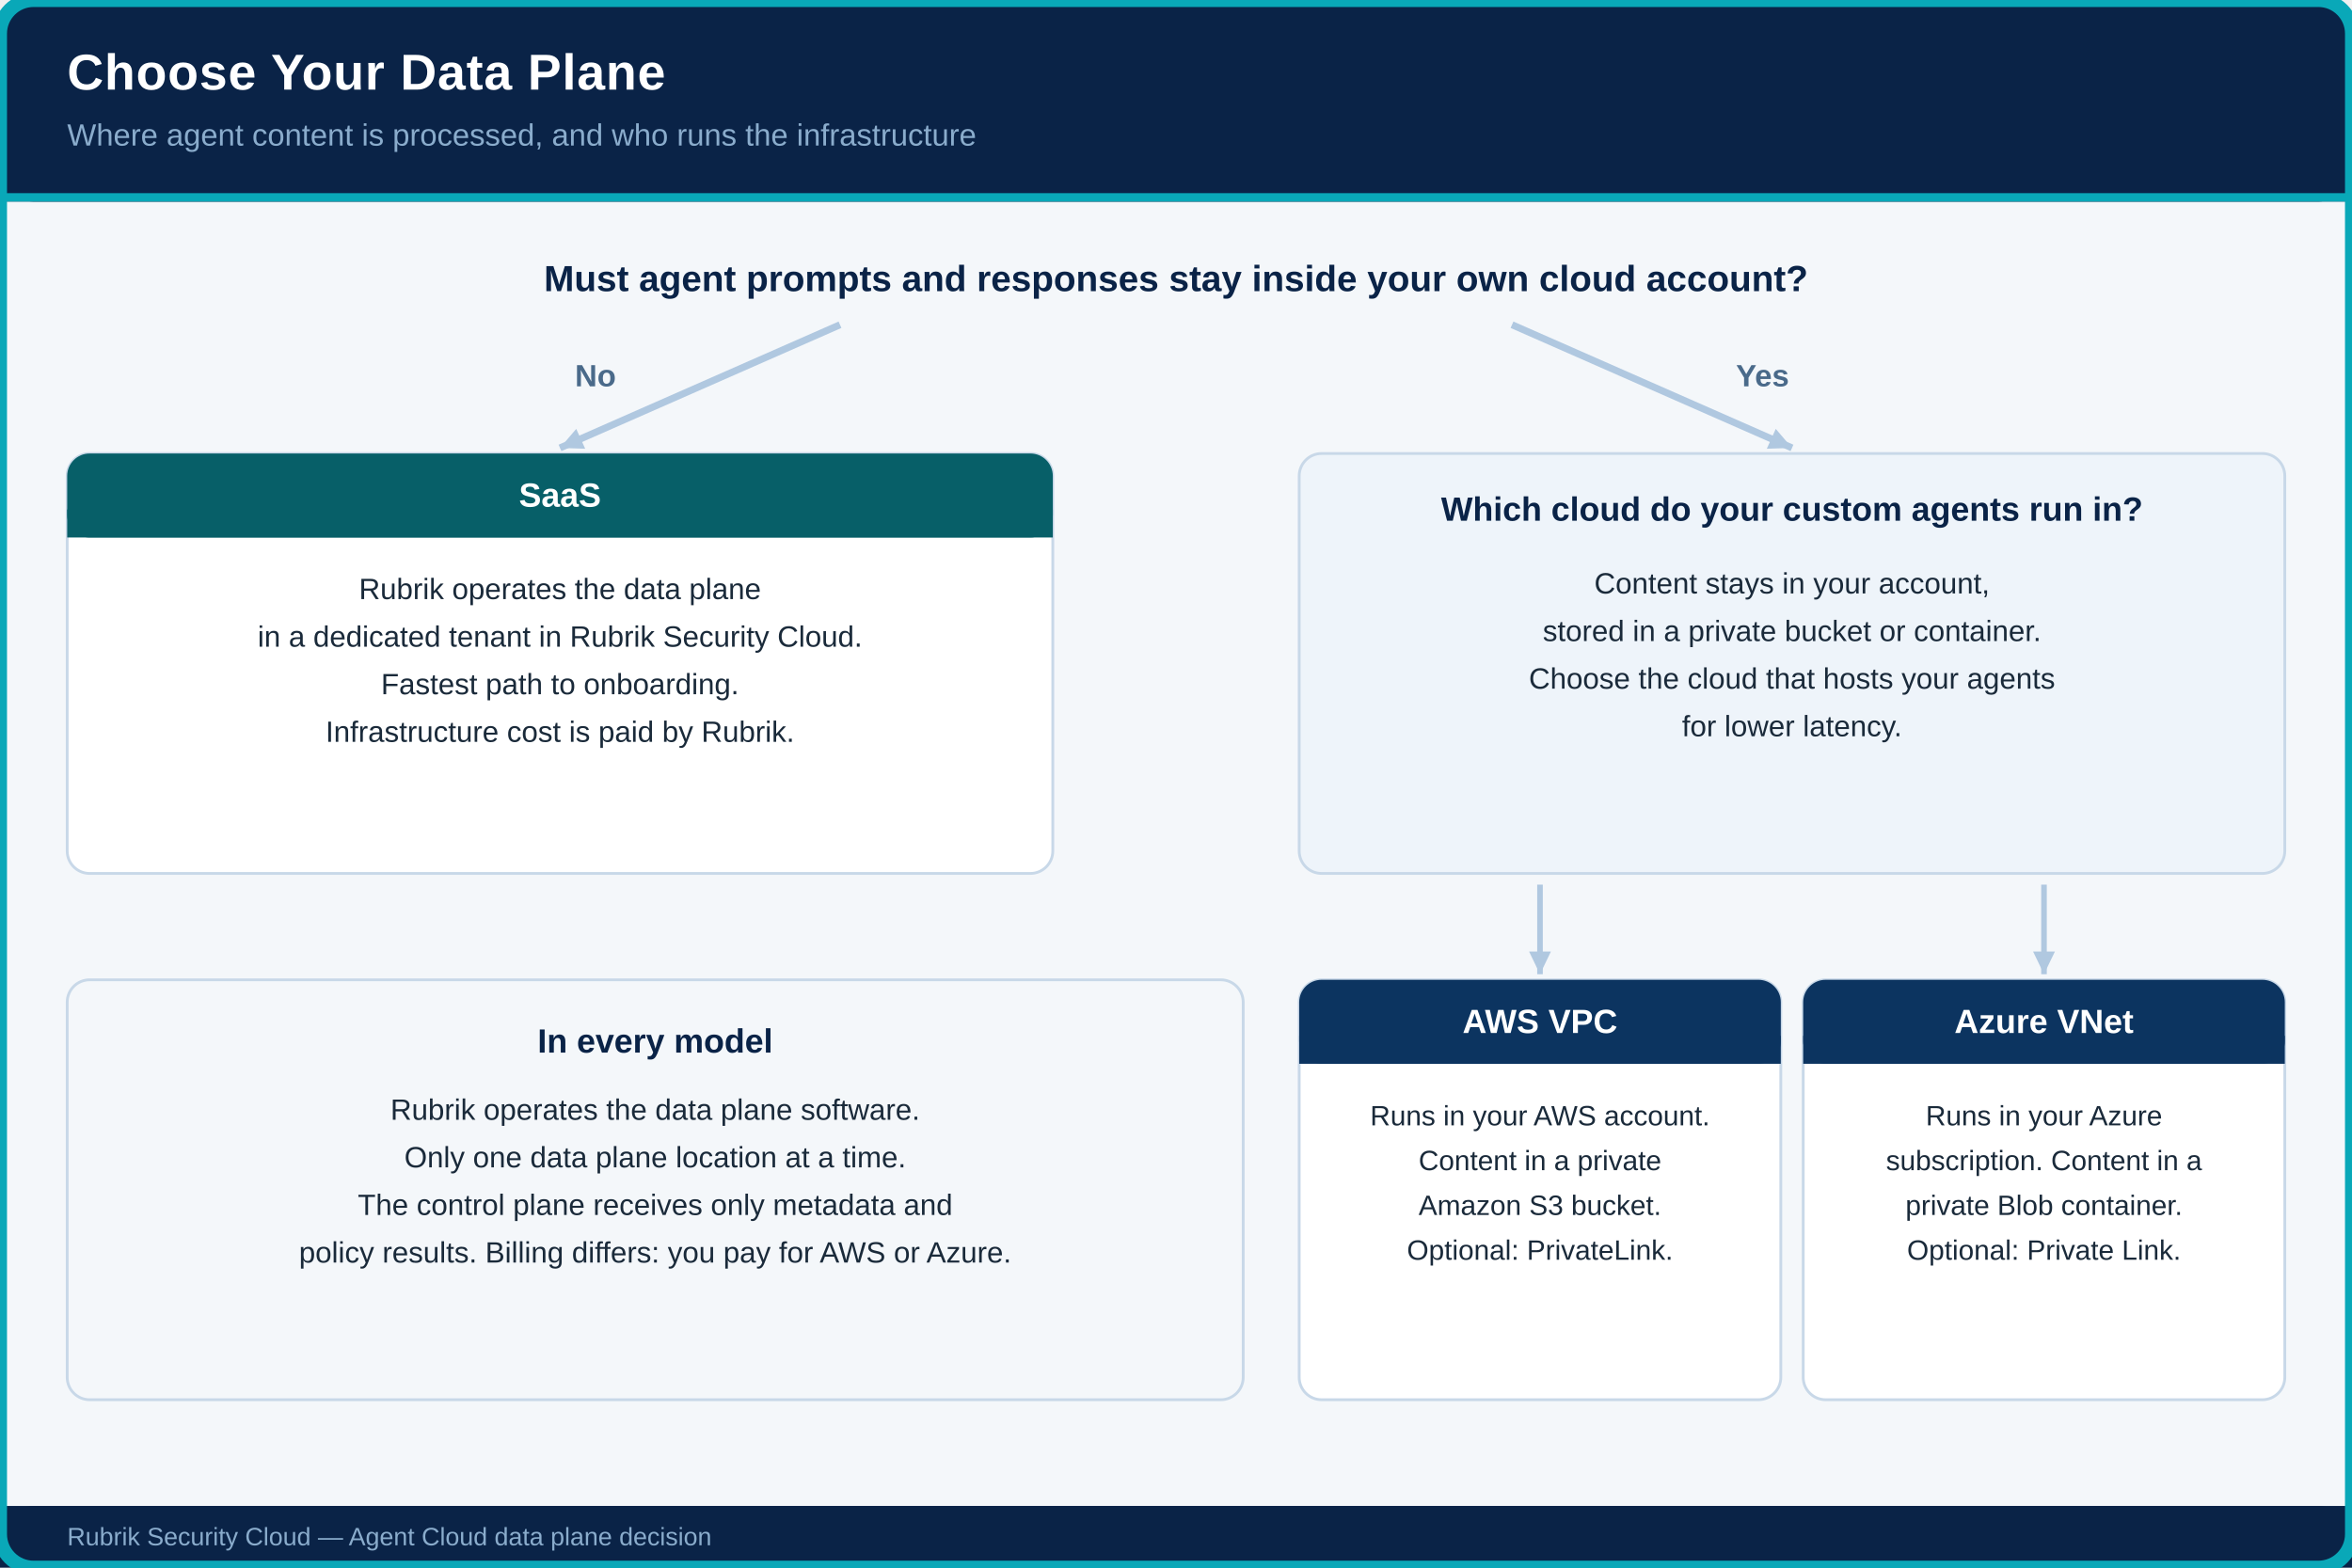
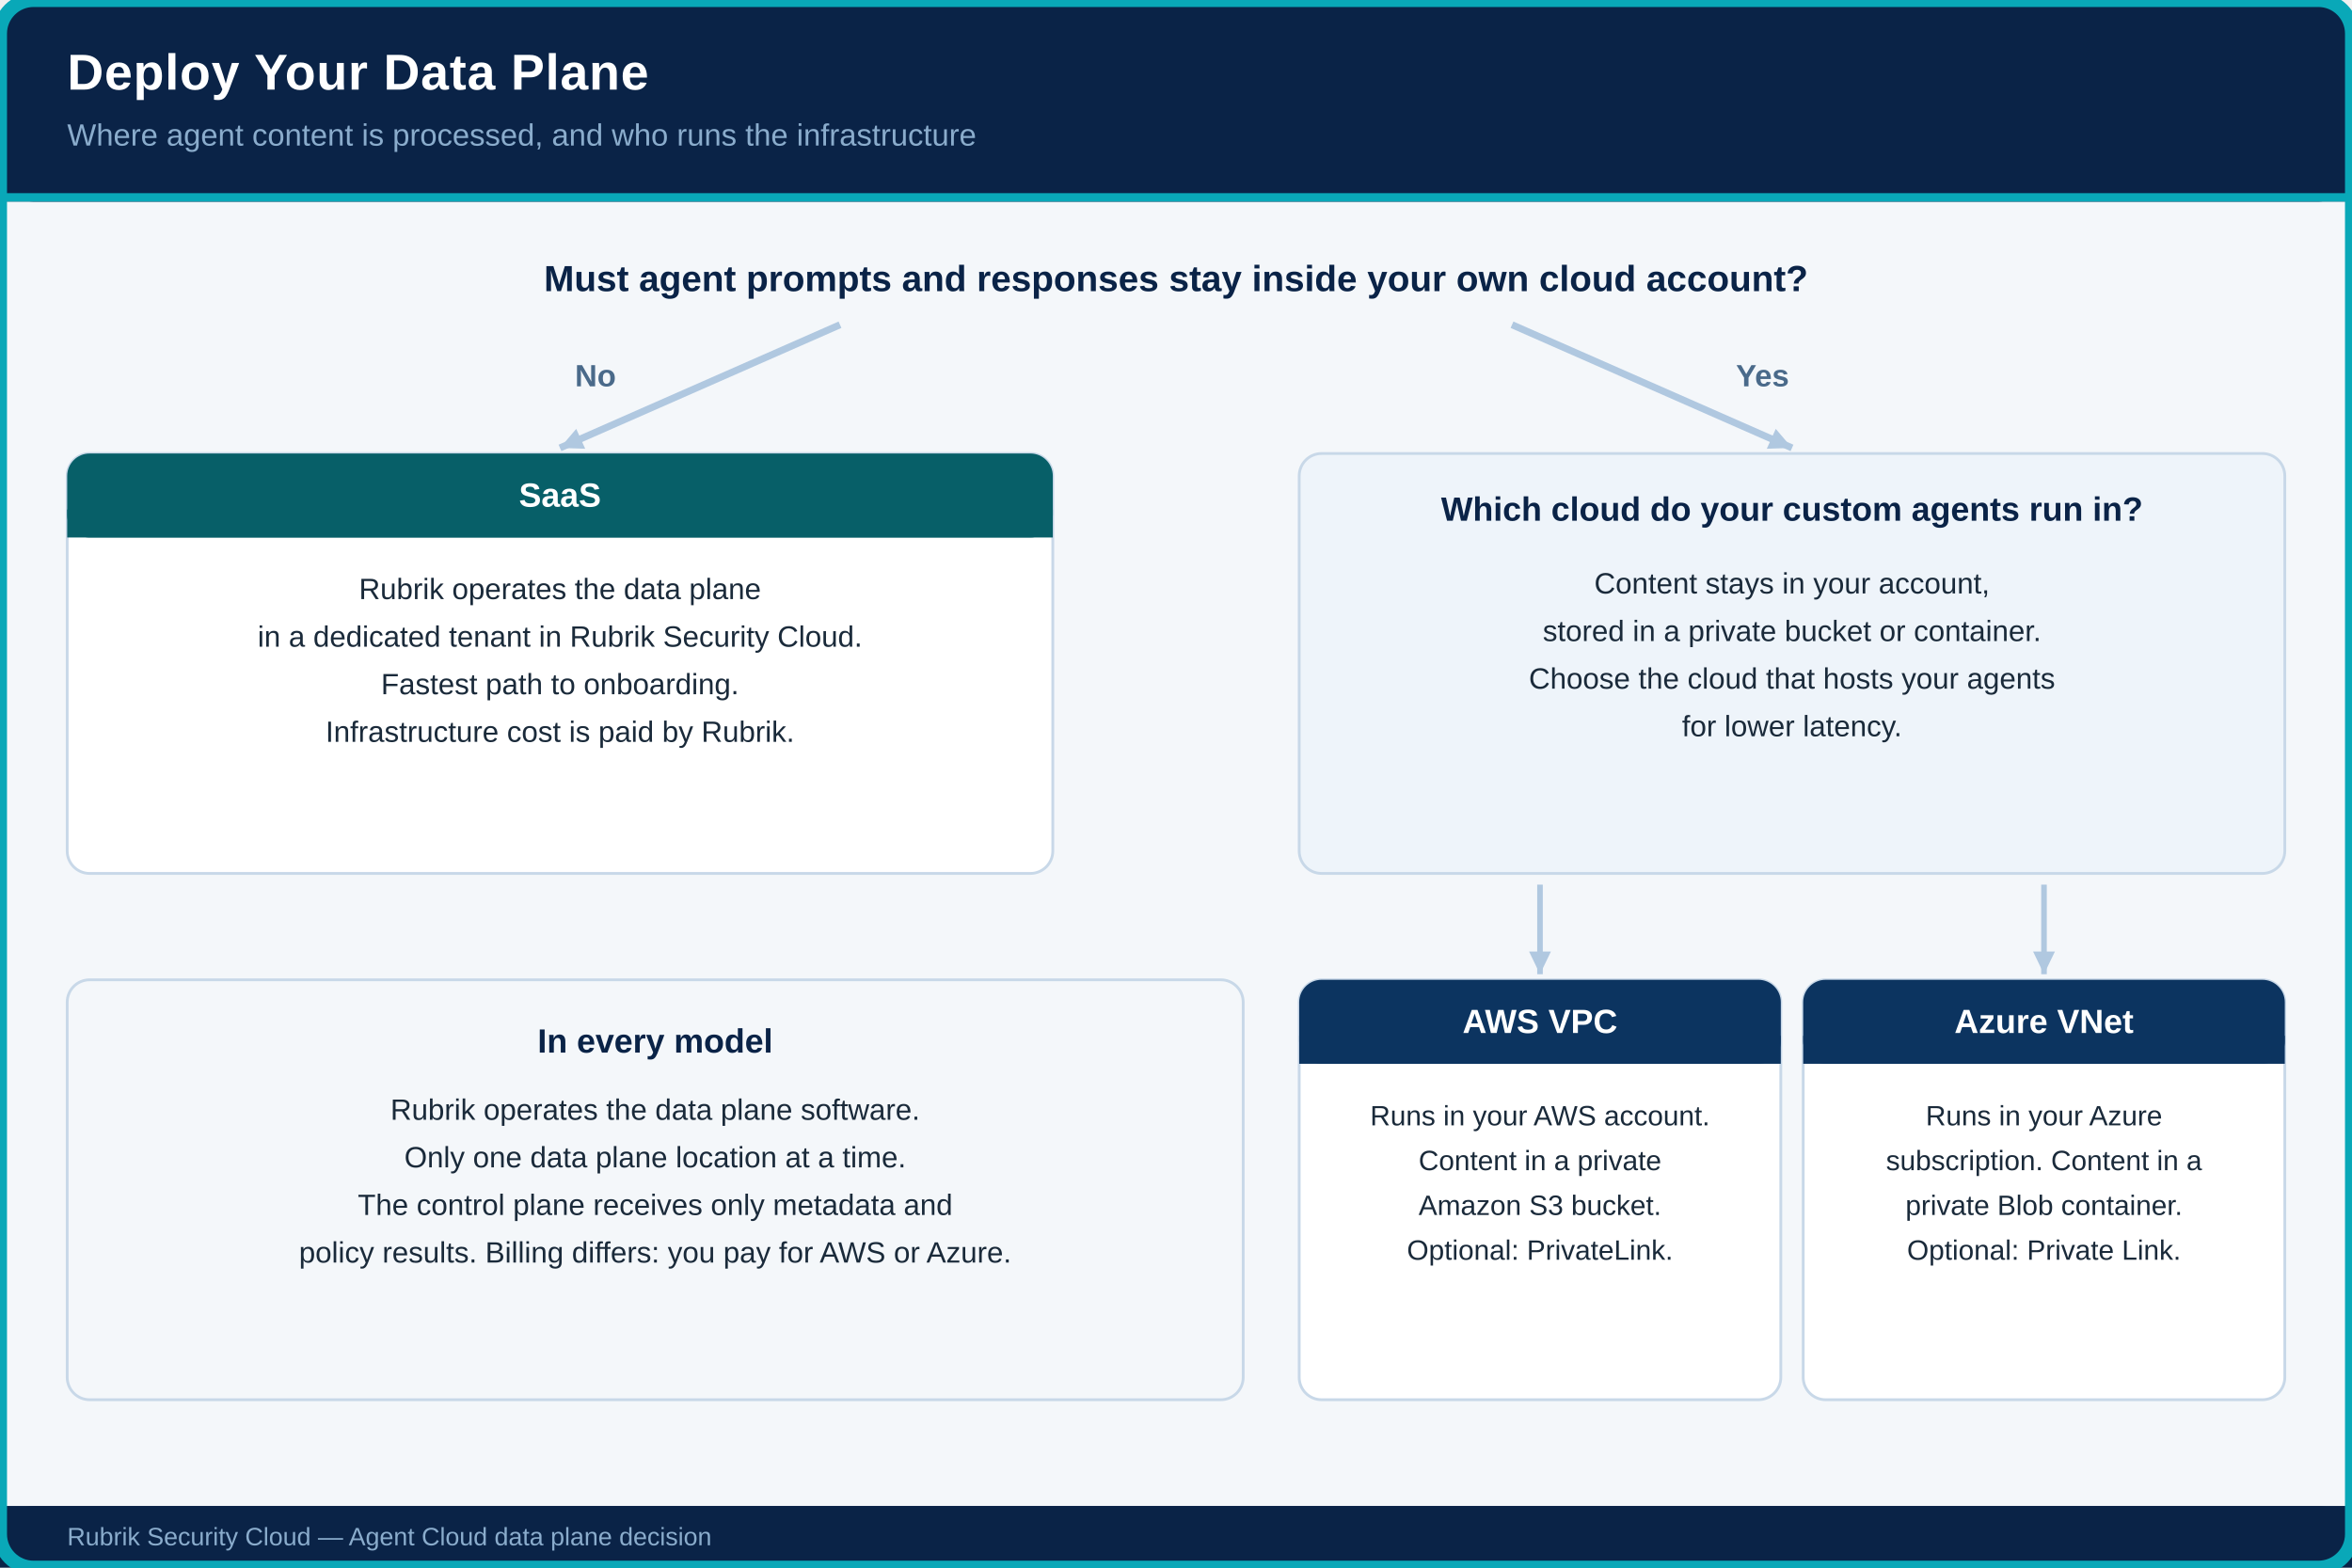
<svg xmlns="http://www.w3.org/2000/svg" width="840" height="560" viewBox="0 0 840 560" font-family="Segoe UI, Calibri, Arial, sans-serif">
  <rect width="840" height="560" fill="#F4F7FA" rx="12" />
  <rect x="0" y="0" width="840" height="72" fill="#0A2347" rx="12" />
  <rect x="0" y="60" width="840" height="12" fill="#0A2347" />
  <rect x="0" y="69" width="840" height="3" fill="#09A8B8" />
-   <text x="24" y="32" font-size="18" font-weight="bold" fill="#FFFFFF" letter-spacing="0.3">Choose Your Data Plane</text>
+   <text x="24" y="32" font-size="18" font-weight="bold" fill="#FFFFFF" letter-spacing="0.3">Deploy Your Data Plane</text>
  <text x="24" y="52" font-size="11" fill="#8AACCC">Where agent content is processed, and who runs the infrastructure</text>
  <text x="420" y="104" font-size="13" fill="#0A2347" text-anchor="middle" font-weight="bold">Must agent prompts and responses stay inside your own cloud account?</text>
  <line x1="300" y1="116" x2="200" y2="160" stroke="#B0C8E0" stroke-width="2.5" />
  <polygon points="200.0,160.0 205.8,153.2 209.0,160.3" fill="#B0C8E0" />
  <line x1="540" y1="116" x2="640" y2="160" stroke="#B0C8E0" stroke-width="2.5" />
  <polygon points="640.0,160.0 631.0,160.3 634.2,153.2" fill="#B0C8E0" />
  <text x="220" y="138" font-size="11" fill="#4A6A8A" text-anchor="end" font-weight="bold">No</text>
  <text x="620" y="138" font-size="11" fill="#4A6A8A" text-anchor="start" font-weight="bold">Yes</text>
  <rect x="24" y="162" width="352" height="150" rx="8" fill="#FFFFFF" stroke="#C8D8E8" stroke-width="1" />
  <rect x="24" y="162" width="352" height="30" rx="8" fill="#075F68" />
  <rect x="24" y="182" width="352" height="10" fill="#075F68" />
  <text x="200.0" y="181.0" font-size="12" font-weight="bold" fill="#FFFFFF" text-anchor="middle">SaaS</text>
  <text x="200" y="214" font-size="10.5" fill="#1A2A3A" text-anchor="middle">Rubrik operates the data plane</text>
  <text x="200" y="231" font-size="10.5" fill="#1A2A3A" text-anchor="middle">in a dedicated tenant in Rubrik Security Cloud.</text>
  <text x="200" y="248" font-size="10.5" fill="#1A2A3A" text-anchor="middle">Fastest path to onboarding.</text>
  <text x="200" y="265" font-size="10.5" fill="#1A2A3A" text-anchor="middle">Infrastructure cost is paid by Rubrik.</text>
  <text x="420" y="336" font-size="10" fill="#1A2A3A" text-anchor="middle" />
  <rect x="464" y="162" width="352" height="150" rx="8" fill="#EEF4FA" stroke="#C8D8E8" stroke-width="1" />
  <text x="640" y="186" font-size="12" fill="#0A2347" text-anchor="middle" font-weight="bold">Which cloud do your custom agents run in?</text>
  <text x="640" y="212" font-size="10.5" fill="#1A2A3A" text-anchor="middle">Content stays in your account,</text>
  <text x="640" y="229" font-size="10.5" fill="#1A2A3A" text-anchor="middle">stored in a private bucket or container.</text>
  <text x="640" y="246" font-size="10.5" fill="#1A2A3A" text-anchor="middle">Choose the cloud that hosts your agents</text>
  <text x="640" y="263" font-size="10.5" fill="#1A2A3A" text-anchor="middle">for lower latency.</text>
  <rect x="464" y="350" width="172" height="150" rx="8" fill="#FFFFFF" stroke="#C8D8E8" stroke-width="1" />
  <rect x="464" y="350" width="172" height="30" rx="8" fill="#0C3460" />
  <rect x="464" y="370" width="172" height="10" fill="#0C3460" />
  <text x="550.0" y="369.0" font-size="12" font-weight="bold" fill="#FFFFFF" text-anchor="middle">AWS VPC</text>
  <text x="550" y="402" font-size="10" fill="#1A2A3A" text-anchor="middle">Runs in your AWS account.</text>
  <text x="550" y="418" font-size="10" fill="#1A2A3A" text-anchor="middle">Content in a private</text>
  <text x="550" y="434" font-size="10" fill="#1A2A3A" text-anchor="middle">Amazon S3 bucket.</text>
  <text x="550" y="450" font-size="10" fill="#1A2A3A" text-anchor="middle">Optional: PrivateLink.</text>
  <rect x="644" y="350" width="172" height="150" rx="8" fill="#FFFFFF" stroke="#C8D8E8" stroke-width="1" />
  <rect x="644" y="350" width="172" height="30" rx="8" fill="#0C3460" />
  <rect x="644" y="370" width="172" height="10" fill="#0C3460" />
  <text x="730.0" y="369.0" font-size="12" font-weight="bold" fill="#FFFFFF" text-anchor="middle">Azure VNet</text>
  <text x="730" y="402" font-size="10" fill="#1A2A3A" text-anchor="middle">Runs in your Azure</text>
  <text x="730" y="418" font-size="10" fill="#1A2A3A" text-anchor="middle">subscription. Content in a</text>
  <text x="730" y="434" font-size="10" fill="#1A2A3A" text-anchor="middle">private Blob container.</text>
  <text x="730" y="450" font-size="10" fill="#1A2A3A" text-anchor="middle">Optional: Private Link.</text>
  <line x1="550" y1="316" x2="550" y2="348" stroke="#B0C8E0" stroke-width="2" />
  <polygon points="550.0,348.0 546.1,339.9 553.9,339.9" fill="#B0C8E0" />
  <line x1="730" y1="316" x2="730" y2="348" stroke="#B0C8E0" stroke-width="2" />
  <polygon points="730.0,348.0 726.1,339.9 733.9,339.9" fill="#B0C8E0" />
  <rect x="24" y="350" width="420" height="150" rx="8" fill="#F4F7FA" stroke="#C8D8E8" stroke-width="1" />
  <text x="234" y="376" font-size="12" fill="#0A2347" text-anchor="middle" font-weight="bold">In every model</text>
  <text x="234" y="400" font-size="10.5" fill="#1A2A3A" text-anchor="middle">Rubrik operates the data plane software.</text>
  <text x="234" y="417" font-size="10.5" fill="#1A2A3A" text-anchor="middle">Only one data plane location at a time.</text>
  <text x="234" y="434" font-size="10.5" fill="#1A2A3A" text-anchor="middle">The control plane receives only metadata and</text>
  <text x="234" y="451" font-size="10.5" fill="#1A2A3A" text-anchor="middle">policy results. Billing differs: you pay for AWS or Azure.</text>
  <rect x="0" y="538" width="840" height="22" fill="#0A2347" />
  <rect x="0" y="538" width="840" height="22" fill="#0A2347" rx="12" />
  <rect x="0" y="538" width="840" height="12" fill="#0A2347" />
  <text x="24" y="552" font-size="9" fill="#8AACCC">Rubrik Security Cloud — Agent Cloud data plane decision</text>
  <rect width="840" height="560" fill="none" stroke="#09A8B8" stroke-width="5" rx="12" />
</svg>
